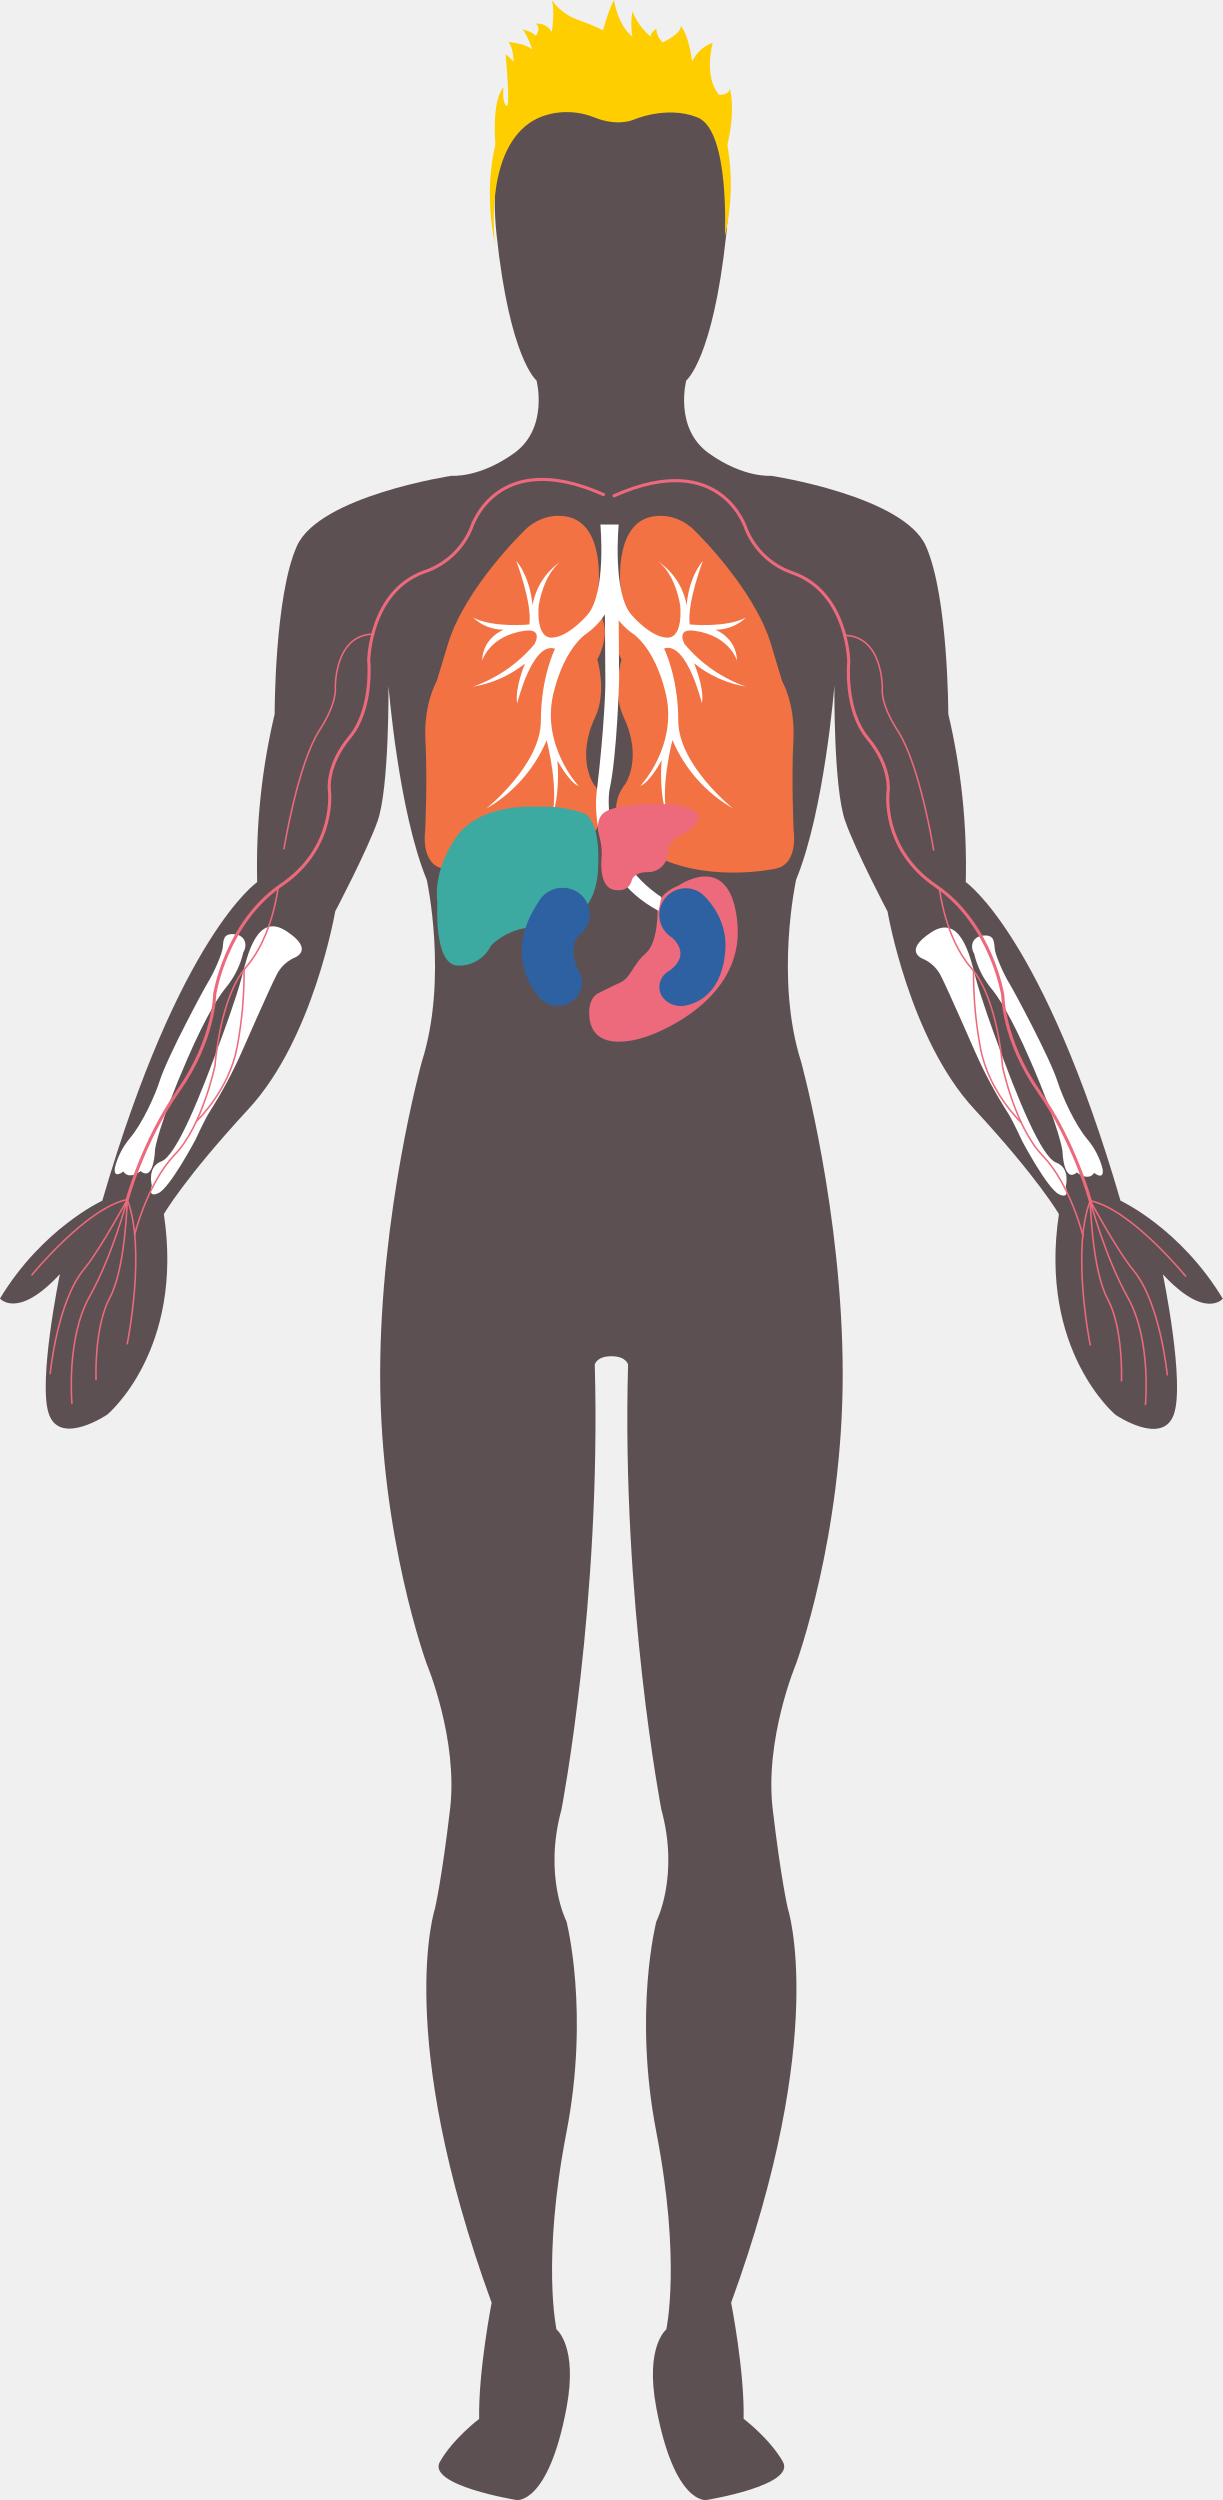
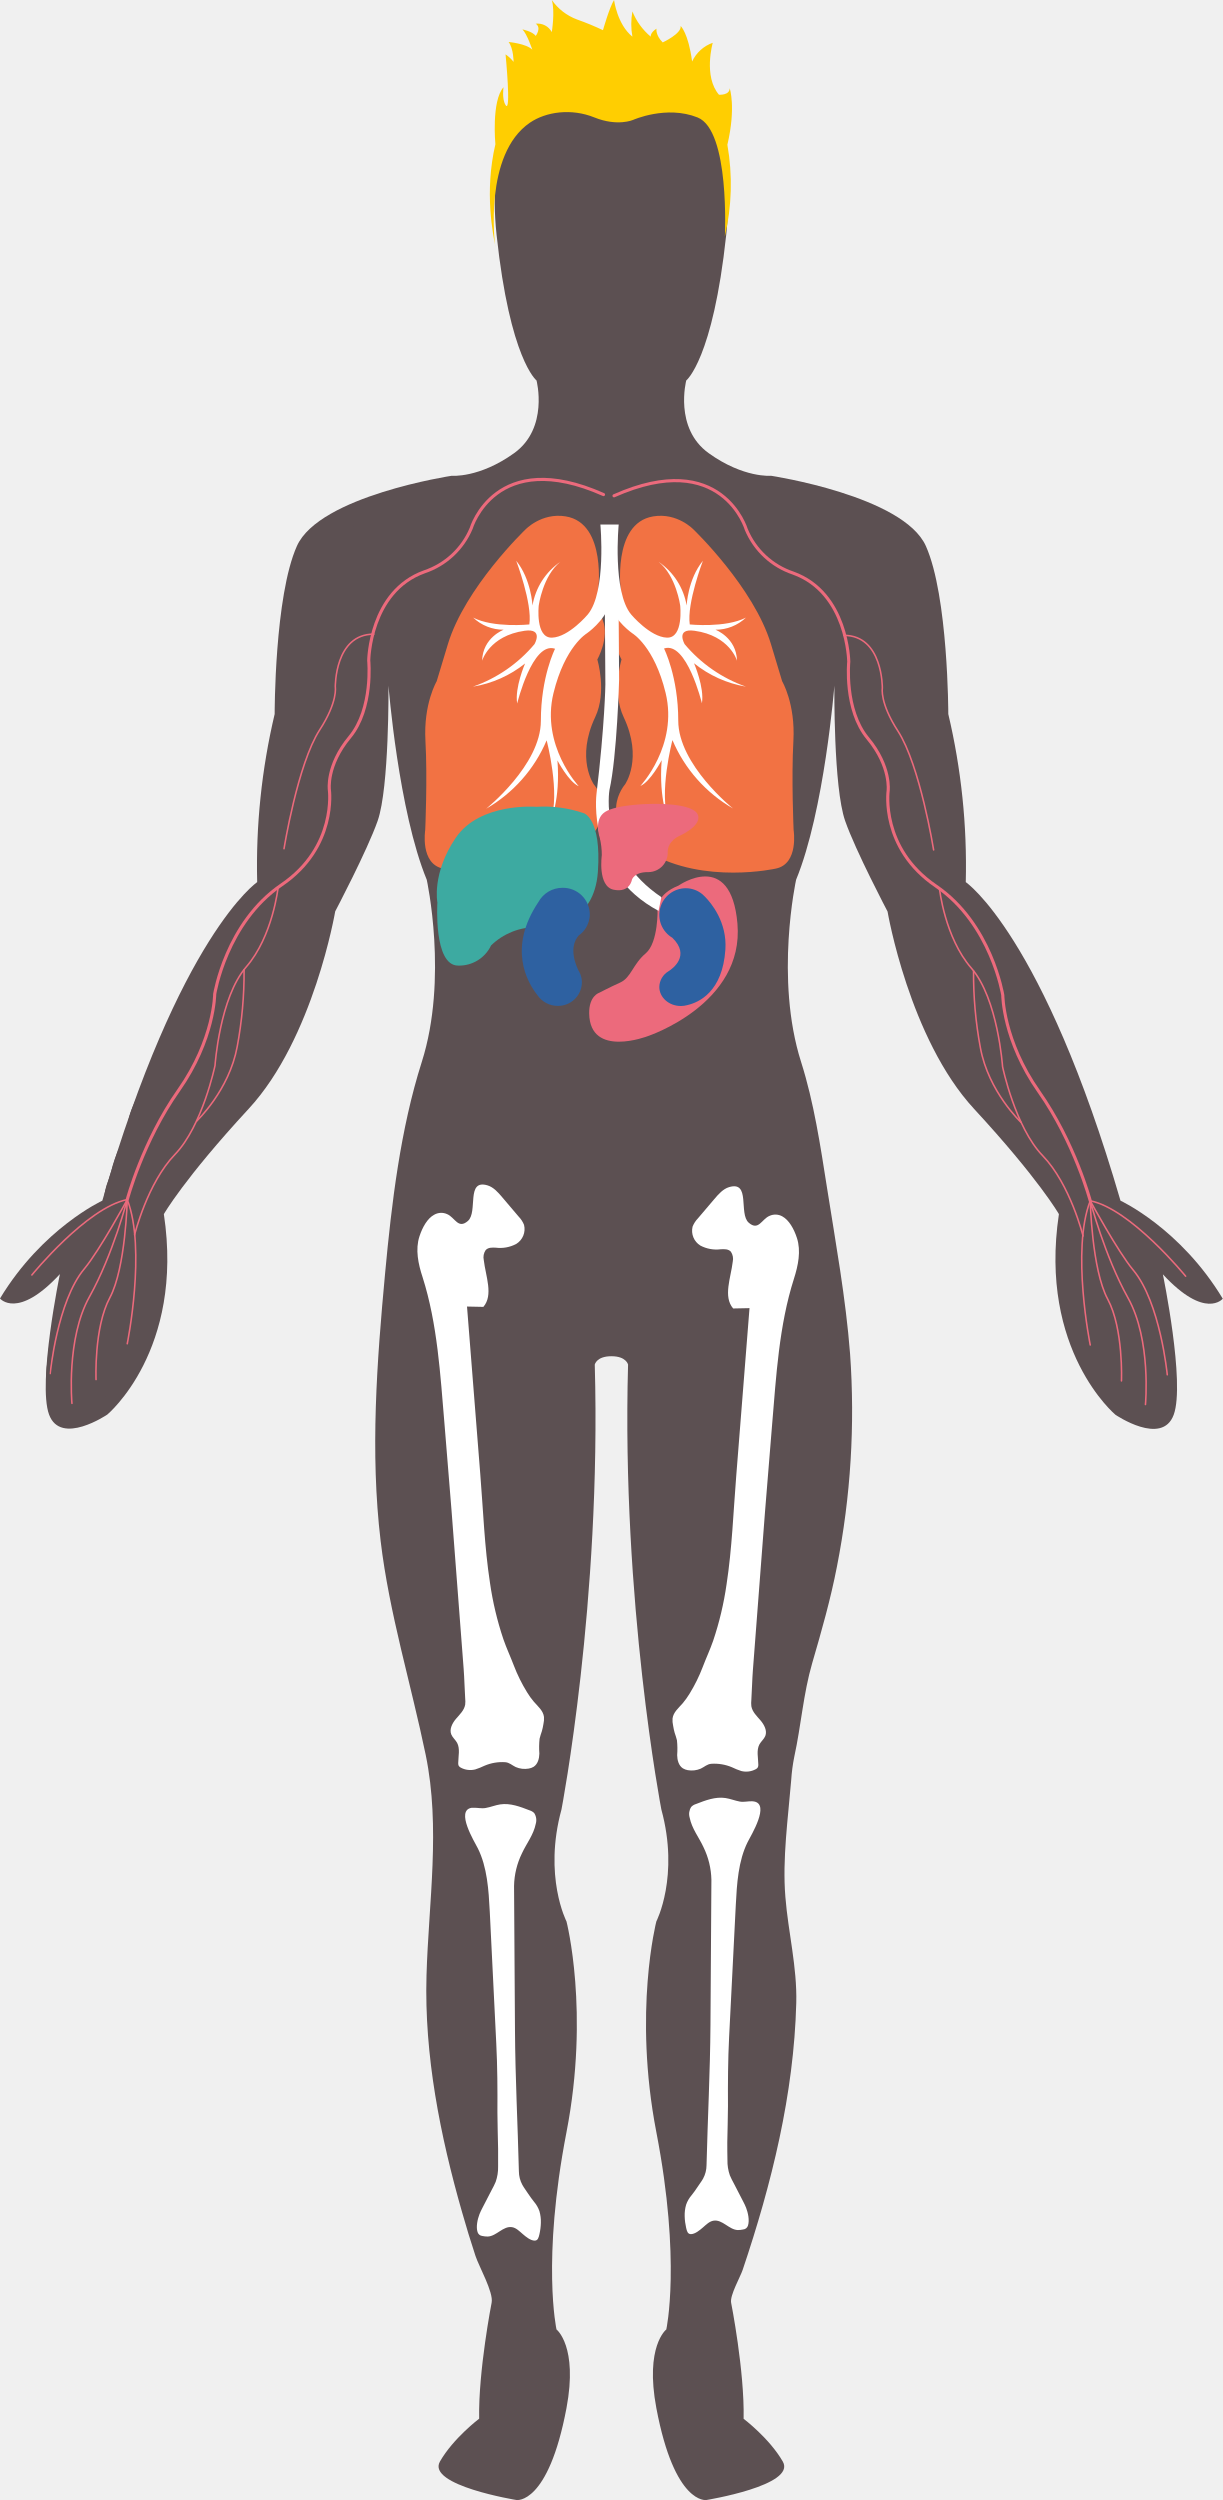
<svg xmlns="http://www.w3.org/2000/svg" viewBox="0 0 391.77 800.99">
  <defs>
-     <style>.cls-1{fill:#5c5052;}.cls-2{fill:#fff;}.cls-3,.cls-4{fill:none;stroke:#ec6a7c;stroke-linecap:round;stroke-linejoin:round;}.cls-3{stroke-width:0.5px;}.cls-4{stroke-width:1px;}.cls-5{fill:#f27243;}.cls-6{fill:#ec6a7c;}.cls-7{fill:#3daaa1;}.cls-8{fill:#2e61a1;}.cls-9{fill:#ffce01;}</style>
+     <style>.cls-1{fill:#5c5052;}.cls-2{fill:#fff;}.cls-3,.cls-4,.cls-5{fill:none;}.cls-3,.cls-4{stroke:#ec6a7c;stroke-linecap:round;stroke-linejoin:round;}.cls-3{stroke-width:0.5px;}.cls-4{stroke-width:1px;}.cls-5{stroke:#5c5052;stroke-miterlimit:10;}.cls-6{fill:#f27243;}.cls-7{fill:#ec6a7c;}.cls-8{fill:#3daaa1;}.cls-9{fill:#2e61a1;}.cls-10{fill:#ffce01;}</style>
  </defs>
  <g id="Layer_2" data-name="Layer 2">
    <g id="Human_Profile" data-name="Human Profile">
      <g id="Layer_34" data-name="Layer 34">
-         <path class="cls-1" d="M359,384.69c-24.79-85.19-49.57-102.06-49.57-102.06a211.23,211.23,0,0,0-5.6-53.85s0-37.77-7.19-53.84-49.57-22.5-49.57-22.5-8.8.8-20-7.24-7.2-23.3-7.2-23.3,8.53-6.7,12.8-46.61c6.06-56.75-36.79-57.87-36.79-57.87S153,18.54,159.11,75.29c4.26,39.91,12.79,46.61,12.79,46.61s4,15.27-7.19,23.3-20,7.24-20,7.24-42.38,6.42-49.58,22.5S88,228.78,88,228.78a211.23,211.23,0,0,0-5.6,53.85S57.57,299.5,32.78,384.69c0,0-19.19,8.84-32.78,31.34,0,0,5.6,6.88,19.19-7.81,0,0-7.2,34.87-3.47,45s18.66,0,18.66,0S59.07,432.69,52.5,389c0,0,6.4-11.26,27.19-33.76S107.4,292,107.4,292,117.66,272.52,121,263c3.75-10.73,3.47-43.28,3.47-43.28s3.2,40.19,12.26,62.15c0,0,6.93,31.61-1.6,58.4,0,0-13.33,48.22-13.33,100.19s14.93,92.68,14.93,92.68,10.13,24.11,7.46,46.62-4.8,31.61-4.8,31.61-13.32,40.18,18.13,126.44c0,0-4.29,21.88-4,37.19,0,0-8.26,6.23-12.56,13.71C136.58,796.3,165.5,801,165.5,801s10.15,1.59,16-29.47c3.73-19.82-3.2-25.18-3.2-25.18s-4.8-21.86,3.2-63.22c7.47-38.58,0-67.51,0-67.51s-7.46-14.46-1.6-35.89c0,0,12.79-66.44,10.66-142.52,0,0,.54-2.68,5.33-2.68s5.34,2.68,5.34,2.68c-2.13,76.08,10.66,142.52,10.66,142.52,5.86,21.43-1.6,35.89-1.6,35.89s-7.46,28.93,0,67.51c8,41.36,3.19,63.22,3.19,63.22s-6.92,5.36-3.19,25.18c5.85,31.06,16,29.47,16,29.47s28.92-4.68,24.52-12.32c-4.3-7.48-12.56-13.71-12.56-13.71.32-15.31-4-37.19-4-37.19,31.45-86.26,18.13-126.44,18.13-126.44s-2.13-9.11-4.8-31.61,7.46-46.62,7.46-46.62S270,492.38,270,440.41s-13.32-100.19-13.32-100.19c-8.53-26.79-1.6-58.4-1.6-58.4,9.06-22,12.26-62.15,12.26-62.15S267,252.22,270.78,263c3.33,9.57,13.59,29.05,13.59,29.05s6.93,40.72,27.71,63.22S339.27,389,339.27,389c-6.57,43.71,18.12,64.29,18.12,64.29s14.93,10.17,18.66,0-3.47-45-3.47-45c13.59,14.69,19.19,7.81,19.19,7.81C378.18,393.53,359,384.69,359,384.69Z" />
+         <path class="cls-1" d="M359,384.69c-24.79-85.19-49.57-102.06-49.57-102.06a211.23,211.23,0,0,0-5.6-53.85s0-37.77-7.19-53.84-49.57-22.5-49.57-22.5-8.8.8-20-7.24-7.2-23.3-7.2-23.3,8.53-6.7,12.8-46.61c6.06-56.75-36.79-57.87-36.79-57.87S153,18.54,159.11,75.29c4.26,39.91,12.79,46.61,12.79,46.61s4,15.27-7.19,23.3-20,7.24-20,7.24-42.38,6.42-49.58,22.5S88,228.78,88,228.78a211.23,211.23,0,0,0-5.6,53.85S57.57,299.5,32.78,384.69c0,0-19.19,8.84-32.78,31.34,0,0,5.6,6.88,19.19-7.81,0,0-7.2,34.87-3.47,45s18.66,0,18.66,0S59.07,432.69,52.5,389c0,0,6.4-11.26,27.19-33.76S107.4,292,107.4,292,117.66,272.52,121,263c3.75-10.73,3.47-43.28,3.47-43.28s3.2,40.19,12.26,62.15c0,0,6.93,31.61-1.6,58.4-6.84,21.5-9.66,45.3-11.74,67.63-2.64,28.4-4.83,57.45-1.43,85.87,2.77,23.22,9.7,45.63,14.43,68.47,4.81,23.27.94,47.19.26,70.71-.74,25.59,4.38,51.32,11.39,75.8q2,7.06,4.29,14c1.1,3.39,5.84,11.7,5.19,15,0,0-4.29,21.88-4,37.19,0,0-8.26,6.23-12.56,13.71C136.58,796.3,165.5,801,165.5,801s10.15,1.59,16-29.47c3.73-19.82-3.2-25.18-3.2-25.18s-4.8-21.86,3.2-63.22c7.47-38.58,0-67.51,0-67.51s-7.46-14.46-1.6-35.89c0,0,12.79-66.44,10.66-142.52,0,0,.54-2.68,5.33-2.68s5.34,2.68,5.34,2.68c-2.13,76.08,10.66,142.52,10.66,142.52,5.86,21.43-1.6,35.89-1.6,35.89s-7.46,28.93,0,67.51c8,41.36,3.19,63.22,3.19,63.22s-6.92,5.36-3.19,25.18c5.85,31.06,16,29.47,16,29.47s28.92-4.68,24.52-12.32c-4.3-7.48-12.56-13.71-12.56-13.71.32-15.31-4-37.19-4-37.19-.45-2.33,2.9-8.17,3.7-10.53,9.27-27.48,16.42-56.37,17.17-85.5.3-11.55-2.59-22.67-3.49-34-1-12.16.88-25.31,1.87-37.44a55.78,55.78,0,0,1,1-7.53c2.16-9.89,2.89-20.17,5.72-29.9,3-10.29,5.91-20.5,7.94-31a257.74,257.74,0,0,0,4.2-68.12c-1.38-17.86-4.6-35.48-7.38-53.15-2.11-13.38-4.19-27.39-8.31-40.35-8.53-26.79-1.6-58.4-1.6-58.4,9.06-22,12.26-62.15,12.26-62.15S267,252.22,270.78,263c3.33,9.57,13.59,29.05,13.59,29.05s6.93,40.72,27.71,63.22S339.27,389,339.27,389c-6.57,43.71,18.12,64.29,18.12,64.29s14.93,10.17,18.66,0-3.47-45-3.47-45c13.59,14.69,19.19,7.81,19.19,7.81C378.18,393.53,359,384.69,359,384.69Z" />
+       </g>
+       <g id="Layer_85" data-name="Layer 85">
+         <path class="cls-2" d="M250.63,389.71c2.17,1.18,3.74,4,4.69,6.9,1.39,4.2.4,8.89-.95,13.12-4.77,14.94-5.68,31.17-7,46.85-1.57,18.52-3,37.06-4.39,55.6q-.89,11.51-1.76,23c-.24,3.12-.29,6.27-.49,9.41a9.12,9.12,0,0,0,0,2.09c.33,1.84,1.76,3.15,2.93,4.52s2.21,3.3,1.54,5c-.41,1-1.35,1.73-1.89,2.71-1,1.88-.38,4.27-.35,6.46a1.9,1.9,0,0,1-.14.86,1.5,1.5,0,0,1-.71.63,6.42,6.42,0,0,1-4.6.57,22.67,22.67,0,0,1-3-1.21,14.57,14.57,0,0,0-6.6-1.11c-1.36.1-2.2,1-3.38,1.55a7.34,7.34,0,0,1-4.14.5,4.54,4.54,0,0,1-1.6-.59c-1.34-.87-1.8-2.62-1.83-4.22a26.3,26.3,0,0,0-.07-4.78c-.17-.83-.5-1.61-.74-2.42a19.52,19.52,0,0,1-.49-2.27,7.62,7.62,0,0,1-.18-2.28c.25-2,1.93-3.36,3.23-4.85a24.43,24.43,0,0,0,2.2-3.06,50.78,50.78,0,0,0,4.24-8.59c1.07-2.82,2.35-5.54,3.34-8.4a101.72,101.72,0,0,0,4.3-18.11c1.76-11.51,2.17-23.16,3.1-34.75q2.16-26.86,4.25-53.72l-5.24.11c-3.27-3.78-.74-9.83-.13-15a4.12,4.12,0,0,0-.59-3.18c-.8-.9-2.11-.85-3.26-.79a11,11,0,0,1-6.52-1.18A5.58,5.58,0,0,1,221.9,393a8.22,8.22,0,0,1,1.71-2.64l5.25-6.18c1.35-1.59,2.81-3.25,4.73-3.83,7-2.1,3,8.48,6.29,11.39,3.15,2.75,4.13-1.12,6.67-2.18A4.53,4.53,0,0,1,250.63,389.71Z" />
+         <path class="cls-2" d="M241,577.12a4.87,4.87,0,0,1,.55.06c5.23.85-.89,10.81-2,13-3,6-3.46,13.31-3.81,20.28l-2.13,42.13c-.38,7.41-.41,14.82-.37,22.23,0,3.83-.17,7.66-.22,11.49,0,1.92,0,3.84.05,5.76a13.85,13.85,0,0,0,.77,4.89,27.24,27.24,0,0,0,1.28,2.6c1,1.92,2,3.86,3,5.81a18.7,18.7,0,0,1,.93,2c.6,1.55,1.16,4,.59,5.72a1.74,1.74,0,0,1-1.52,1.22,7.68,7.68,0,0,1-1.72.19c-2.82-.09-4.95-3.48-7.81-3-1.3.21-2.35,1.29-3.41,2.2s-2.46,2.07-3.8,2.11c-1.08,0-1.3-1-1.54-2a18.38,18.38,0,0,1-.47-3.71,12,12,0,0,1,.46-3.73,9.35,9.35,0,0,1,1.73-3c.63-.83,1.27-1.62,1.83-2.52s1.33-1.83,1.88-2.83a9.16,9.16,0,0,0,1.1-4.3c.37-15,1.16-29.93,1.26-45q.15-23.22.3-46.44a25,25,0,0,0-2.54-10.46c-1.46-3.17-3.71-5.89-4.43-9.47a4.12,4.12,0,0,1,.51-3.43A3.39,3.39,0,0,1,223,578c3.06-1.2,6.25-2.4,9.43-1.92,1.56.23,3.06.86,4.62,1.14C238.38,577.45,239.71,577.06,241,577.12Z" />
+         <path class="cls-2" d="M151.65,579.21a3.41,3.41,0,0,0-.55,0c-5.23.85.89,10.81,2,13,3,6,3.46,13.31,3.82,20.28Q158,633.62,159,654.68c.38,7.4.41,14.81.37,22.22,0,3.83.17,7.66.22,11.5,0,1.91,0,3.84,0,5.75a13.85,13.85,0,0,1-.77,4.89,25.06,25.06,0,0,1-1.28,2.6c-1,1.92-2,3.87-3,5.81-.33.64-.66,1.29-.93,2-.6,1.55-1.16,4.05-.59,5.73a1.77,1.77,0,0,0,1.52,1.22,8.3,8.3,0,0,0,1.72.18c2.82-.09,4.95-3.48,7.82-3,1.29.21,2.34,1.29,3.4,2.2s2.46,2.07,3.81,2.11c1.07,0,1.29-1,1.53-2a18.48,18.48,0,0,0,.47-3.72,12,12,0,0,0-.46-3.73,9.35,9.35,0,0,0-1.73-3c-.63-.83-1.26-1.62-1.83-2.51S167.9,701,167.35,700a9.16,9.16,0,0,1-1.1-4.3c-.37-15.05-1.16-29.93-1.25-45-.1-15.48-.23-31-.3-46.44a24.83,24.83,0,0,1,2.53-10.46c1.46-3.17,3.71-5.89,4.43-9.47a4.16,4.16,0,0,0-.5-3.43,3.48,3.48,0,0,0-1.45-.86c-3.06-1.19-6.24-2.4-9.43-1.92-1.56.23-3.06.87-4.62,1.14C154.29,579.53,153,579.14,151.65,579.21Z" />
+         <path class="cls-2" d="M139.09,389.21c-2.17,1.17-3.74,4-4.69,6.89-1.39,4.21-.4,8.89,1,13.12,4.76,14.94,5.67,31.17,7,46.85,1.57,18.52,3,37.06,4.39,55.6q.88,11.51,1.76,23c.24,3.13.29,6.27.49,9.42a9,9,0,0,1,0,2.08c-.33,1.84-1.76,3.15-2.93,4.52s-2.2,3.3-1.53,5c.4,1,1.34,1.74,1.88,2.71,1,1.89.38,4.27.35,6.47a1.93,1.93,0,0,0,.14.86,1.61,1.61,0,0,0,.71.63,6.47,6.47,0,0,0,4.6.56,22.61,22.61,0,0,0,3-1.2,14.44,14.44,0,0,1,6.6-1.12c1.36.1,2.2,1,3.38,1.56a7.34,7.34,0,0,0,4.14.49,4.34,4.34,0,0,0,1.6-.58c1.34-.87,1.8-2.63,1.83-4.22a26.27,26.27,0,0,1,.07-4.78c.17-.83.5-1.62.74-2.43a19.35,19.35,0,0,0,.49-2.26,7.65,7.65,0,0,0,.18-2.28c-.25-2-1.93-3.37-3.23-4.86a23,23,0,0,1-2.2-3.06,51.06,51.06,0,0,1-4.24-8.58c-1.07-2.82-2.35-5.54-3.34-8.41a102.18,102.18,0,0,1-4.3-18.11c-1.76-11.51-2.16-23.16-3.1-34.75q-2.16-26.85-4.25-53.72l5.24.11c3.27-3.77.74-9.82.13-15a4.09,4.09,0,0,1,.59-3.17c.8-.91,2.11-.86,3.26-.8a11,11,0,0,0,6.52-1.18,5.57,5.57,0,0,0,2.53-6.13,8.07,8.07,0,0,0-1.71-2.63l-5.25-6.18c-1.35-1.6-2.81-3.26-4.73-3.84-7-2.09-3,8.49-6.29,11.39-3.15,2.76-4.13-1.11-6.67-2.18A4.53,4.53,0,0,0,139.09,389.21Z" />
      </g>
      <g id="Layer_35" data-name="Layer 35">
-         <path class="cls-2" d="M317.64,316.74c2.08,2.48,6.16,8.57,12.39,22.87,9.43,21.68,10.37,29.05,10.37,29.05s.25,10.6,4.62,7c0,0,3.65,3,5.55.13,0,0,3.26,2.65,2.7-1.25a23.74,23.74,0,0,0-4.91-9.54c-4-4.78-8-13.71-9.44-18.22-2.45-7.78-14.3-29.73-15.48-31.62-1.84-2.92-4.54-9.13-4.72-11.09-.23-2.5-.18-4.55-3.59-4.33s-4.55,3.24-3,5.84A27.18,27.18,0,0,0,317.64,316.74Z" />
-         <path class="cls-2" d="M312.5,337.18A146.13,146.13,0,0,0,323,356.7c1.58,2.51,4.52,8.94,4.52,8.94s8.09,15.26,11.78,17,2.15-2.38,2.15-2.38,1.64-6.05-3.05-7.77-12.3-20.21-19.56-40.34c0,0-4.49-12.1-6.25-18.88s-4.8-20.79-14.31-14.51-2.18,8.62-2.18,8.62a11.66,11.66,0,0,1,5.41,5.39C303.63,316.87,312.5,337.18,312.5,337.18Z" />
-         <path class="cls-2" d="M72.44,316.35c-2.08,2.48-6.16,8.57-12.39,22.87-9.44,21.68-10.37,29-10.37,29s-.25,10.6-4.62,7c0,0-3.66,2.95-5.55.13,0,0-3.26,2.65-2.7-1.25a23.74,23.74,0,0,1,4.91-9.54c4-4.78,8-13.71,9.44-18.22,2.45-7.78,14.3-29.73,15.48-31.62,1.84-2.92,4.54-9.13,4.72-11.09.23-2.5.18-4.55,3.59-4.33s4.55,3.24,3,5.84A27.18,27.18,0,0,1,72.44,316.35Z" />
-         <path class="cls-2" d="M77.57,336.79A145.27,145.27,0,0,1,67.1,356.31c-1.58,2.51-4.52,8.94-4.52,8.94s-8.09,15.26-11.78,17-2.15-2.38-2.15-2.38S47,373.82,51.7,372.1,64,351.89,71.25,331.76c0,0,4.5-12.1,6.26-18.88s4.8-20.79,14.31-14.51S94,307,94,307a11.67,11.67,0,0,0-5.4,5.39C86.45,316.48,77.57,336.79,77.57,336.79Z" />
        <path class="cls-3" d="M379.87,408.89s-17.55-21.57-30.56-24.16c0,0,8.85,16.31,13.77,22.2,8.68,10.39,10.91,33.54,10.91,33.54" />
        <path class="cls-3" d="M359.31,442.43s.7-16.69-4.41-26.2-5.59-31.5-5.59-31.5,4.57,17.62,12.1,31.12S367,450,367,450" />
        <path class="cls-4" d="M349.31,384.73s-4.95-18.61-16.46-35-11.56-30.86-11.56-30.86-3.63-22.88-21.44-35-15.3-30.42-15.3-30.42,1.08-7.75-6.53-16.91S271.94,212,271.94,212s-.28-22.09-17.83-28.39a24.83,24.83,0,0,1-15-13.95s-7.73-26.24-42.38-10.81" />
        <path class="cls-3" d="M349.31,430.92s-6.16-30.35,0-46.19" />
        <path class="cls-3" d="M299.13,272.31s-4.36-27.14-11.43-38.07c-5.87-9.07-5-13.76-5-13.76s.21-16.91-12.31-16.91" />
        <path class="cls-3" d="M301,284.68s1.69,15.72,10.22,25.51,10,31.58,10,31.58,4,19.34,12.85,28.51S347,396,347,396" />
        <path class="cls-3" d="M327.12,359.58s-10.43-9.81-13-23.85a128.72,128.72,0,0,1-2.2-24.61" />
        <path class="cls-3" d="M10.21,408.5s17.55-21.57,30.56-24.16c0,0-8.85,16.31-13.77,22.2-8.68,10.39-10.92,33.54-10.92,33.54" />
        <path class="cls-3" d="M30.77,442s-.7-16.69,4.41-26.2,5.59-31.5,5.59-31.5S36.19,402,28.67,415.46s-5.62,34.17-5.62,34.17" />
        <path class="cls-4" d="M40.77,384.34s4.94-18.61,16.46-35S68.79,318.5,68.79,318.5s3.63-22.88,21.43-35,15.31-30.42,15.31-30.42-1.08-7.75,6.53-16.91,6.08-24.56,6.08-24.56.27-22.09,17.83-28.4a24.8,24.8,0,0,0,15-13.94s7.74-26.24,42.39-10.81" />
        <path class="cls-3" d="M40.77,430.53s6.16-30.35,0-46.19" />
        <path class="cls-3" d="M91,271.92s4.36-27.14,11.43-38.07c5.87-9.07,5-13.76,5-13.76s-.21-16.91,12.31-16.91" />
        <path class="cls-3" d="M89.11,284.29S87.41,300,78.89,309.8s-10,31.58-10,31.58-4,19.34-12.85,28.51-12.92,25.75-12.92,25.75" />
        <path class="cls-3" d="M63,359.19s10.43-9.81,13-23.85a128.72,128.72,0,0,0,2.2-24.61" />
+         <path class="cls-5" d="M97.77,183.68c-.11.26-.22.51-.32.77-2.72,7.22-.41,20.51-.64,28.34-.11,4-.25,8-1.72,11.66-.85,2.11-2.12,4-2.84,6.18a121.6,121.6,0,0,0-5.57,29.9c-.74,10,1.62,20.74-5.73,28.61-4.61,4.93-10.47,9.46-13.66,15.43-3.28,6.12-6.18,12.67-9.41,18.89S51.66,335.72,48.74,342q-2.18,4.67-4.27,9.38c-1.2,2.72-2.57,5.45-2.95,8.42-.05.42-.09.85-.16,1.27-.4,2.47-1.67,4.58-2.64,6.84a37.18,37.18,0,0,0-2.6,7.45A48.28,48.28,0,0,1,34.58,380a20.29,20.29,0,0,0-.62,2.78,12.64,12.64,0,0,1-.35,2.71c-.48,1.11-2,1.27-3,1.84a13.26,13.26,0,0,0-1.47,1.12c-1.41,1.17-3,2-4.47,3.11-1,.76-2.23,1.29-3.25,2.08-5.31,4.06-9.88,10.06-14.58,14.91-.67.69-1.39,1.7-.88,2.52a13.78,13.78,0,0,0,11.15-3.19c2.7-2.37,4.55-5.86,7.86-7.27a112.43,112.43,0,0,0-6,14c-.78,2.22-.49,4.35-.9,6.68l-.86,4.79-1,5.37c-.18,1-.2,2.11-.35,3.15s-.29,2.34-.4,3.51-.18,2.35-.21,3.52a12,12,0,0,0,.15,2.75c.62,3.13.47,7.92,4.36,8.93,2.89.76,6.18-.38,8.53-2.08A45.47,45.47,0,0,0,42.69,434.8c3.69-7.09,6.72-14.68,7.38-22.73a66.27,66.27,0,0,0,0-14,19.09,19.09,0,0,1,2.63-12.54c1.35-2.18,3.15-4.09,4.26-6.4.42-.87.74-1.78,1.24-2.61a14,14,0,0,1,1.88-2.33c5.15-5.49,10.45-10.93,14.45-17.3,2.15-3.43,4.92-6.43,6.77-9.95q3.18-6,6.16-12.15c4-8.17,7.78-16.43,11.57-24.7,1.82-4,.94-8.44,1.79-12.77A90.48,90.48,0,0,1,105,283.69L111.55,266a72.74,72.74,0,0,0,3.28-10.55c.46-2.25.7-4.54,1.29-6.75s1.42-4,2.11-6.08c2.09-6.14,2.63-12.69,3.92-19.05a82.38,82.38,0,0,1,3.3-11.73c3.14-8.61,8-17,15.24-22.77,1.73-1.38,4-2.24,5.65-3.65s2.65-3.75,3.92-5.48A50.33,50.33,0,0,1,160.88,169c15-11,36.1-10.26,53.17-2.92,13.66,5.88,25.54,15.52,34.94,27a101.69,101.69,0,0,1,9.35,13.4c2.41,4.2,6.92,6.41,9.39,10.71,1.65,2.88,2.36,6.2,3,9.45,4,19,4.61,41.32,15.93,57.85a26.17,26.17,0,0,1,3.29,5.41c1.17,3.22.54,6.76.3,10.18-.79,11,3.11,20.21,8.83,29.38,4.71,7.54,10.46,14.36,15.56,21.65,4,5.7,6.56,12.07,10.52,17.68s9,10,13.35,15.1a16.79,16.79,0,0,1,2.8,4.16,13.2,13.2,0,0,1,1,4.16c.49,5.59-1.08,11.06-1.73,16.57a34.68,34.68,0,0,0,2.1,15.91c2.37,6.87,6.05,13.22,9.93,19.36,2.35,3.71,4.92,7.5,8.71,9.72s9.15,2.37,12.18-.81c3.44-3.62,2.41-8.6,2.17-13.1A125.3,125.3,0,0,0,373.79,424a45.85,45.85,0,0,0-1-4.51,55.36,55.36,0,0,0-2.35-6.21l-3.62-8.53a25.39,25.39,0,0,1,11.55,6.39l5.21,3.06c1.45-6.49-7.7-14.21-11.6-18.27-2.67-2.79-6.6-3.33-9.68-5.84a19.26,19.26,0,0,1-6.45-9.8c-.63-2.33-.81-4.76-1.36-7.11-1-4.12-3.06-7.87-5.15-11.55a34.24,34.24,0,0,1-3.49-7.46c-.46-1.63-.68-3.32-1-5-3-14.87-13.64-27.15-19.54-40.9-1.39-3.23-2.67-6.56-4.78-9.37a54.83,54.83,0,0,0-4.63-5c-5.9-6.1-10.65-13.87-11.9-22.38-.63-4.31.07-8.32-.8-12.6-1-4.83-1.57-9.73-2.16-14.62l-4.86-40c-1-8.09-2-16.36-5.17-23.94-1.56-3.71-3.08-6.87-6.74-8.78a31.43,31.43,0,0,0-10.5-3c-4.86-.64-9.82-.78-14.54-2.08-9.58-2.66-17-9.63-25.42-14.58-9.9-5.83-20.36-5.11-31.56-4.74-16,.53-33.67.19-48.77,5.76-12.3,4.54-25.72,7-36.7,14.11C110.78,171,100.9,176.85,97.77,183.68Z" />
      </g>
      <g id="Layer_37" data-name="Layer 37">
-         <path class="cls-5" d="M198.94,189.73s-3-22.07,10.34-24.28c7.81-1.29,13,4.28,13,4.28s19.25,18.48,24.73,36.63l3.59,11.92s4.27,7.19,3.6,19.1.07,28.55.07,28.55,1.73,10.84-5.69,12.36c0,0-22.93,5.17-40.68-5.17s-7.64-21.8-7.64-21.8,5.84-8.26-.45-21.58c-3.83-8.09-.68-18.43-.68-18.43s-3.94-7-1.74-12.59S198.94,189.73,198.94,189.73Z" />
-         <path class="cls-5" d="M191.61,189.73s3-22.07-10.34-24.28c-7.81-1.29-13,4.28-13,4.28S149,188.21,143.51,206.36l-3.6,11.92s-4.27,7.19-3.6,19.1-.07,28.55-.07,28.55-1.72,10.84,5.69,12.36c0,0,22.93,5.17,40.69-5.17s7.64-21.8,7.64-21.8-5.85-8.26.45-21.58c3.82-8.09.67-18.43.67-18.43s3.94-7,1.75-12.59S191.61,189.73,191.61,189.73Z" />
+         <path class="cls-6" d="M198.94,189.73s-3-22.07,10.34-24.28c7.81-1.29,13,4.28,13,4.28s19.25,18.48,24.73,36.63l3.59,11.92s4.27,7.19,3.6,19.1.07,28.55.07,28.55,1.73,10.84-5.69,12.36c0,0-22.93,5.17-40.68-5.17s-7.64-21.8-7.64-21.8,5.84-8.26-.45-21.58c-3.83-8.09-.68-18.43-.68-18.43s-3.94-7-1.74-12.59S198.94,189.73,198.94,189.73Z" />
+         <path class="cls-6" d="M191.61,189.73s3-22.07-10.34-24.28c-7.81-1.29-13,4.28-13,4.28S149,188.21,143.51,206.36l-3.6,11.92s-4.27,7.19-3.6,19.1-.07,28.55-.07,28.55-1.72,10.84,5.69,12.36c0,0,22.93,5.17,40.69-5.17s7.64-21.8,7.64-21.8-5.85-8.26.45-21.58c3.82-8.09.67-18.43.67-18.43s3.94-7,1.75-12.59S191.61,189.73,191.61,189.73Z" />
        <path class="cls-2" d="M219.36,206.39s-3-5.14,3.12-4.3c11.39,1.56,13.65,9.61,13.65,9.61-.16-7.42-6.91-9.94-6.91-9.94a14.06,14.06,0,0,0,9.78-3.88c-6.57,3.37-18,2.19-18,2.19-1-6.74,4.21-20.4,4.21-20.4C220.37,185.57,220,194,220,194A21.26,21.26,0,0,0,211,180c5.65,4.47,6.93,14,6.93,14s1.16,10.47-4.24,10.3-11.46-7.41-11.46-7.41c-6.07-7.25-4-28.83-4-28.83h-5.87s2,21.58-4.05,28.83c0,0-6.07,7.24-11.46,7.41s-4.24-10.3-4.24-10.3,1.29-9.5,6.93-14a21.26,21.26,0,0,0-8.93,14s-.42-8.43-5.22-14.33c0,0,5.22,13.66,4.21,20.4,0,0-11.46,1.18-18-2.19a14.08,14.08,0,0,0,9.78,3.88s-6.74,2.52-6.91,9.94c0,0,2.26-8,13.65-9.61,6.15-.84,3.12,4.3,3.12,4.3A45.27,45.27,0,0,1,151.54,220a36,36,0,0,0,16.69-7.42s-3.37,7.76-2.53,12.82c0,0,4.89-20.06,12.14-17.54,0,0-4.55,8.94-4.55,23.1s-17.53,28.15-17.53,28.15a46,46,0,0,0,19.38-21.91s4.55,17.19,1.18,26c0,0,3.29-6.74,2.28-19.56,0,0,3.62,6.92,6.83,8.26,0,0-12.19-13-8.1-29.81C181,207.07,188,202.94,188,202.94s5.63-3.85,7.32-9.32c1.7,5.47,7.32,9.32,7.32,9.32s7,4.13,10.62,19.07c4.09,16.85-8.09,29.81-8.09,29.81,3.2-1.34,6.83-8.26,6.83-8.26-1,12.82,2.27,19.56,2.27,19.56-3.37-8.77,1.18-26,1.18-26a46,46,0,0,0,19.39,21.91s-17.53-14-17.53-28.15-4.56-23.1-4.56-23.1c7.25-2.52,12.14,17.54,12.14,17.54.84-5.06-2.53-12.82-2.53-12.82A36,36,0,0,0,239,220,45.27,45.27,0,0,1,219.36,206.39Z" />
      </g>
      <g id="Layer_36" data-name="Layer 36">
-         <path class="cls-6" d="M217.42,283.73s16.75-11.83,18.85,12.15c2.28,25.89-28.76,36.11-28.76,36.11s-18.46,7.12-18.74-7.24c-.11-5.71,3.26-6.69,3.26-6.69s3.17-1.67,6.68-3.26,4-5.82,8.16-9.34,3.81-14.38,3.81-14.38S210.27,286.56,217.42,283.73Z" />
+         <path class="cls-7" d="M217.42,283.73s16.75-11.83,18.85,12.15c2.28,25.89-28.76,36.11-28.76,36.11s-18.46,7.12-18.74-7.24c-.11-5.71,3.26-6.69,3.26-6.69s3.17-1.67,6.68-3.26,4-5.82,8.16-9.34,3.81-14.38,3.81-14.38S210.27,286.56,217.42,283.73Z" />
      </g>
      <g id="Layer_38" data-name="Layer 38">
-         <path class="cls-7" d="M171.84,258.5S153.73,257,146,268.45s-5.86,20.71-5.86,20.71-1.31,20.21,6.64,20.21a11.3,11.3,0,0,0,10.56-6.46,20.68,20.68,0,0,1,14.46-5.85,23.4,23.4,0,0,0,15-5.54s4.16-3.48,4.76-12.2c1.2-17.11-4.51-18.77-4.51-18.77A39.12,39.12,0,0,0,171.84,258.5Z" />
+         <path class="cls-8" d="M171.84,258.5S153.73,257,146,268.45s-5.86,20.71-5.86,20.71-1.31,20.21,6.64,20.21a11.3,11.3,0,0,0,10.56-6.46,20.68,20.68,0,0,1,14.46-5.85,23.4,23.4,0,0,0,15-5.54s4.16-3.48,4.76-12.2c1.2-17.11-4.51-18.77-4.51-18.77A39.12,39.12,0,0,0,171.84,258.5Z" />
      </g>
      <g id="Layer_39" data-name="Layer 39">
        <path class="cls-2" d="M211,291.84c-23.08-12.26-19.9-37.36-19.9-37.36,2.68-22.37,2.86-35.15,2.86-35.15l-.18-26.39,4.42,1.31.16,23.5s-.65,24.48-3.1,35.41c0,0-3.51,20.77,16.64,34.28Z" />
-         <path class="cls-8" d="M225.86,287.29a10.33,10.33,0,0,0-.83-.79h0a8.39,8.39,0,0,0-5.34-1.92,8.54,8.54,0,0,0-4.26,15.89h0c5.9,5.75,0,9.9-1.09,10.62l-.18.11h0a6,6,0,0,0-2.92,5c0,3.38,3.09,6.12,6.9,6.12h.08a7.49,7.49,0,0,0,2-.29c3.75-.86,11.29-4.28,12.19-17.8C233,295.49,227.91,289.37,225.86,287.29Z" />
-         <path class="cls-8" d="M180.23,284.45a8.74,8.74,0,0,0-7.72,4.55c-9.9,14.76-3.58,25.71-.37,29.77a7.84,7.84,0,0,0,6.56,3.51,7.63,7.63,0,0,0,7.74-7.5,7.22,7.22,0,0,0-.51-2.68h0a7.12,7.12,0,0,0-.61-1.2c-3-6.4-1.16-9.8.16-11.23a8.41,8.41,0,0,0,1-.82h0a8.91,8.91,0,0,0,1-1.2,8.25,8.25,0,0,0,1.49-4.73A8.58,8.58,0,0,0,180.23,284.45Z" />
+         <path class="cls-9" d="M225.86,287.29a10.33,10.33,0,0,0-.83-.79h0a8.39,8.39,0,0,0-5.34-1.92,8.54,8.54,0,0,0-4.26,15.89h0c5.9,5.75,0,9.9-1.09,10.62l-.18.11h0a6,6,0,0,0-2.92,5c0,3.38,3.09,6.12,6.9,6.12h.08a7.49,7.49,0,0,0,2-.29c3.75-.86,11.29-4.28,12.19-17.8C233,295.49,227.91,289.37,225.86,287.29Z" />
+         <path class="cls-9" d="M180.23,284.45a8.74,8.74,0,0,0-7.72,4.55c-9.9,14.76-3.58,25.71-.37,29.77a7.84,7.84,0,0,0,6.56,3.51,7.63,7.63,0,0,0,7.74-7.5,7.22,7.22,0,0,0-.51-2.68h0a7.12,7.12,0,0,0-.61-1.2c-3-6.4-1.16-9.8.16-11.23a8.41,8.41,0,0,0,1-.82h0a8.91,8.91,0,0,0,1-1.2,8.25,8.25,0,0,0,1.49-4.73A8.58,8.58,0,0,0,180.23,284.45Z" />
      </g>
      <g id="Layer_41" data-name="Layer 41">
-         <path class="cls-6" d="M208.46,257.57s-10.82.11-14.6,2.57-1.69,8.31-1.69,8.31a24.11,24.11,0,0,1,.65,5.53s-1.43,10,3.78,11.08,5.86-3.18,5.86-3.18.69-2.56,5.34-2.46a6.23,6.23,0,0,0,6.13-6.56c.07-3.39,3.51-4.93,3.51-4.93s7.1-3,6.26-6.56C222.65,257,208.46,257.57,208.46,257.57Z" />
+         <path class="cls-7" d="M208.46,257.57s-10.82.11-14.6,2.57-1.69,8.31-1.69,8.31a24.11,24.11,0,0,1,.65,5.53s-1.43,10,3.78,11.08,5.86-3.18,5.86-3.18.69-2.56,5.34-2.46a6.23,6.23,0,0,0,6.13-6.56c.07-3.39,3.51-4.93,3.51-4.93s7.1-3,6.26-6.56C222.65,257,208.46,257.57,208.46,257.57Z" />
      </g>
      <g id="Layer_40" data-name="Layer 40">
-         <path class="cls-9" d="M158.8,79.34c-.84-4.18-3.67-17.77-.08-33.11,0,0-1.31-13.88,2.61-18.28,0,0-.58,3.74.65,5.71,1.87,3,0-16.24,0-16.24a11.17,11.17,0,0,1,2.57,2.41s0-4.28-1.59-6.37c0,0,5.63.49,7.59,2.45,0,0-1.72-5.14-3.18-6.49,0,0,3.18.62,4.28,2.08,0,0,1.95-2.56,0-3.91a5.15,5.15,0,0,1,5.14,2.69s1.1-6.62,0-10.28a17.17,17.17,0,0,0,8.08,6.24,87.54,87.54,0,0,1,8.32,3.43s2.08-7.34,3.55-9.67c0,0,1,7.83,5.88,11.75a22.57,22.57,0,0,1,0-8.08,20.56,20.56,0,0,0,5.87,8.08s-.24-1.22,1.84-2.57c0,0-.37,2.08,2,4.41,0,0,6.12-2.82,5.75-5.27,0,0,2.45,2.21,3.67,11.39a11.51,11.51,0,0,1,6.61-6s-3.06,10.77,2,16.64c0,0,3.43.25,3.43-2.08,0,0,2.08,6-.74,18.12a73.62,73.62,0,0,1-.81,29.38s1.7-34-8.74-38.14c-10-4-20.68.8-20.68.8s-5,2.18-12.37-.8S175,35.77,169.81,39.29c-15,10.2-11.19,39.24-11.19,39.24" />
+         <path class="cls-10" d="M158.8,79.34c-.84-4.18-3.67-17.77-.08-33.11,0,0-1.31-13.88,2.61-18.28,0,0-.58,3.74.65,5.71,1.87,3,0-16.24,0-16.24a11.17,11.17,0,0,1,2.57,2.41s0-4.28-1.59-6.37c0,0,5.63.49,7.59,2.45,0,0-1.72-5.14-3.18-6.49,0,0,3.18.62,4.28,2.08,0,0,1.95-2.56,0-3.91a5.15,5.15,0,0,1,5.14,2.69s1.1-6.62,0-10.28a17.17,17.17,0,0,0,8.08,6.24,87.54,87.54,0,0,1,8.32,3.43s2.08-7.34,3.55-9.67c0,0,1,7.83,5.88,11.75a22.57,22.57,0,0,1,0-8.08,20.56,20.56,0,0,0,5.87,8.08s-.24-1.22,1.84-2.57c0,0-.37,2.08,2,4.41,0,0,6.12-2.82,5.75-5.27,0,0,2.45,2.21,3.67,11.39a11.51,11.51,0,0,1,6.61-6s-3.06,10.77,2,16.64c0,0,3.43.25,3.43-2.08,0,0,2.08,6-.74,18.12a73.62,73.62,0,0,1-.81,29.38s1.7-34-8.74-38.14c-10-4-20.68.8-20.68.8s-5,2.18-12.37-.8S175,35.77,169.81,39.29c-15,10.2-11.19,39.24-11.19,39.24" />
      </g>
    </g>
  </g>
</svg>
